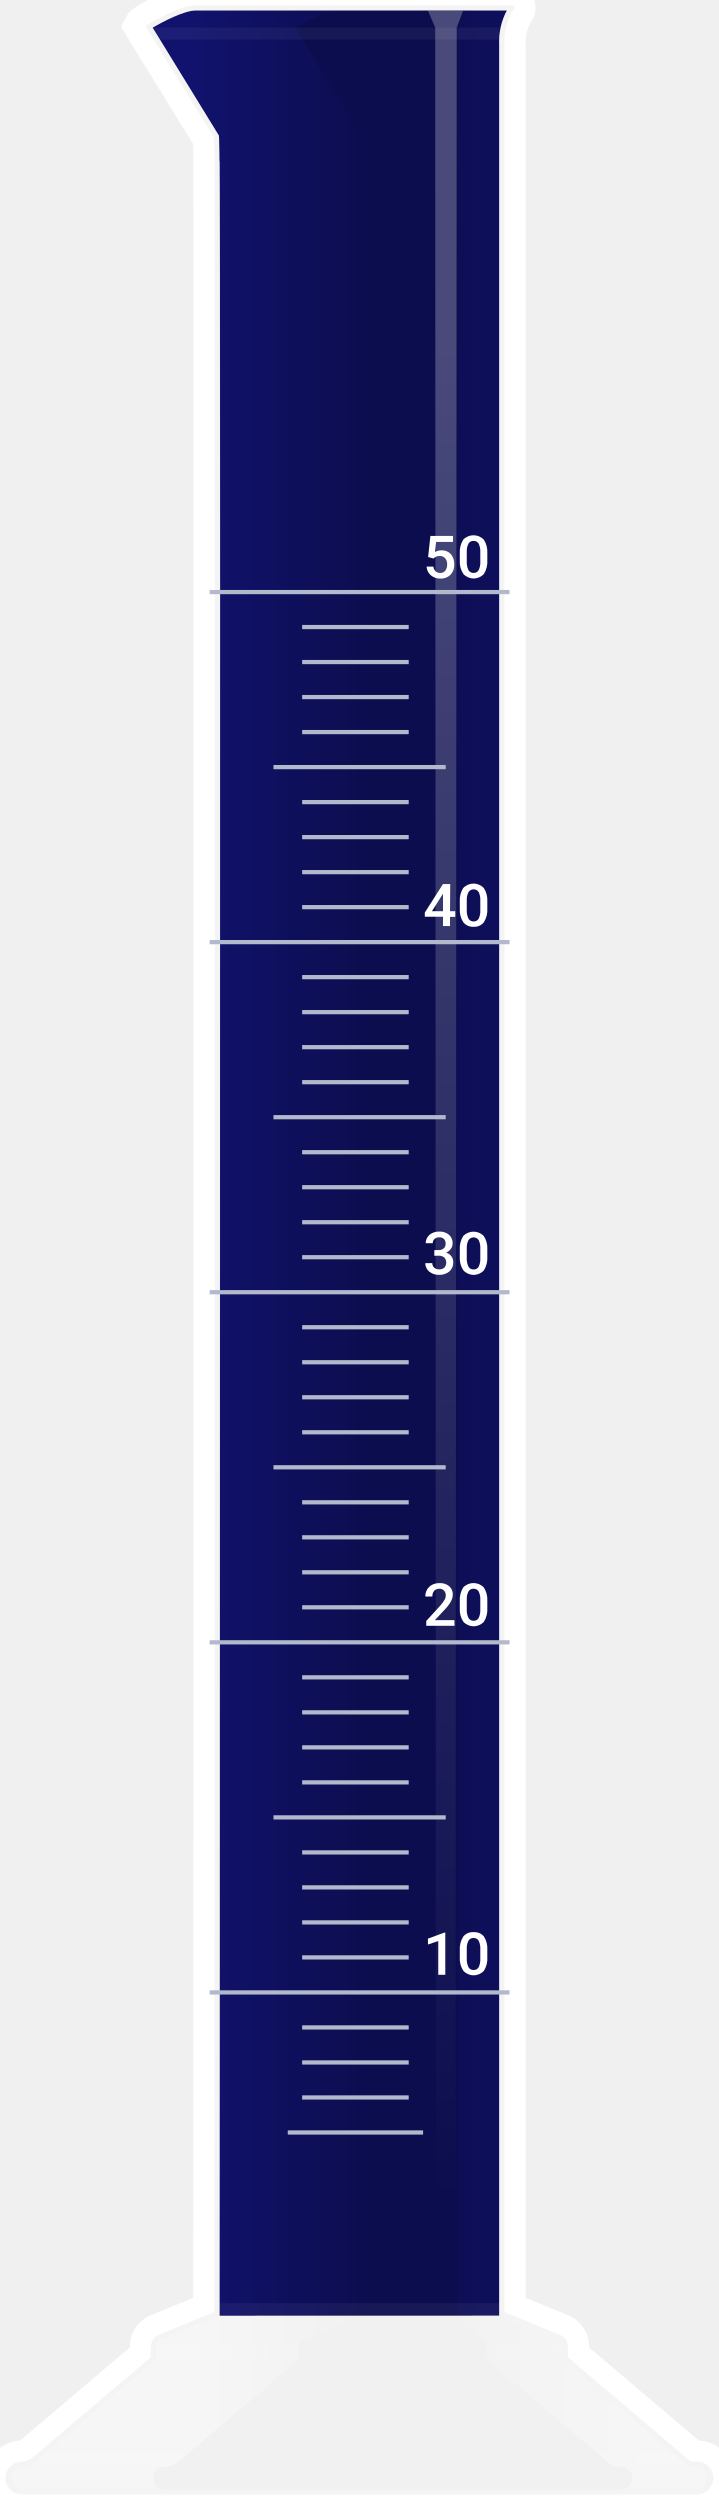
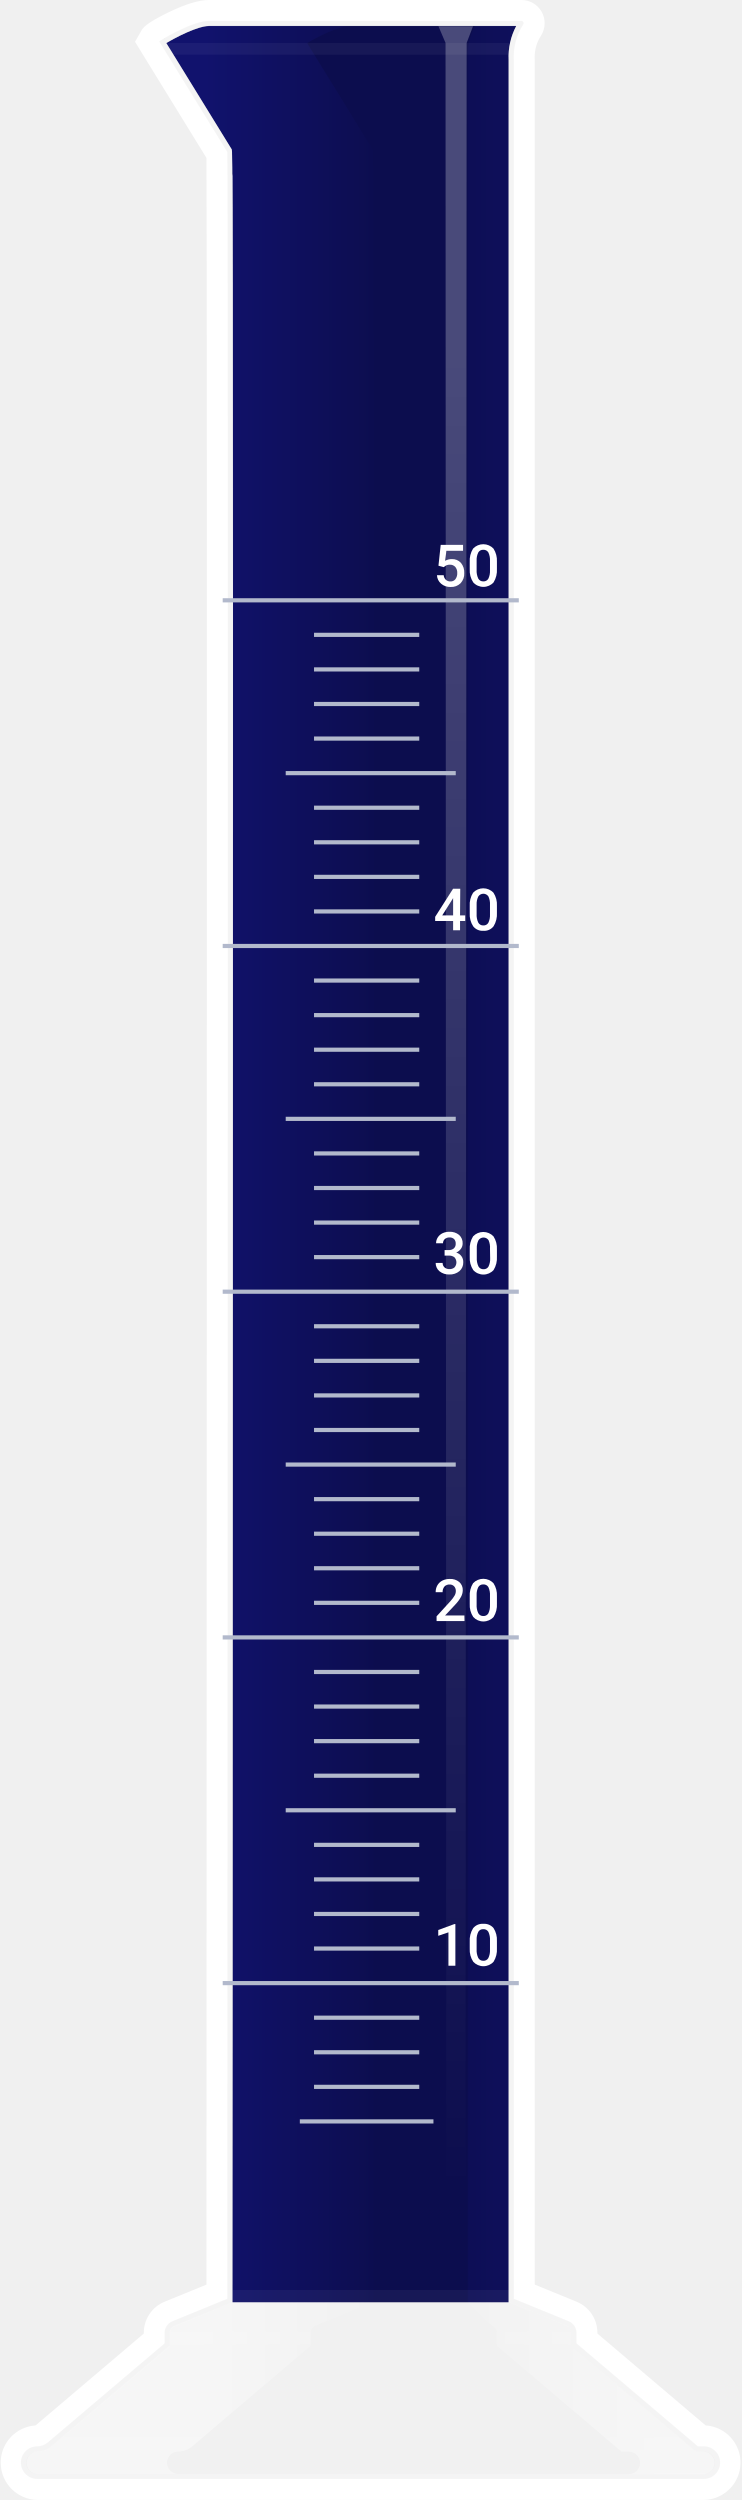
- <svg xmlns="http://www.w3.org/2000/svg" viewBox="0 0 169.96 591.19">
+ <svg xmlns="http://www.w3.org/2000/svg" viewBox="0 0 177.46 598.69">
  <defs>
-     <linearGradient id="Degradado_sin_nombre_30" x1="41.44" y1="295.59" x2="98" y2="295.59" gradientUnits="userSpaceOnUse">
+     <linearGradient id="Degradado_sin_nombre_30" x1="45.19" y1="299.34" x2="101.75" y2="299.34" gradientUnits="userSpaceOnUse">
      <stop offset="0.06" stop-color="#fff" />
      <stop offset="0.83" stop-color="#fff" stop-opacity="0" />
    </linearGradient>
-     <linearGradient id="Degradado_sin_nombre_8" x1="94.32" y1="295.59" x2="153.57" y2="295.59" gradientUnits="userSpaceOnUse">
+     <linearGradient id="Degradado_sin_nombre_8" x1="98.07" y1="299.34" x2="157.32" y2="299.34" gradientUnits="userSpaceOnUse">
      <stop offset="0" stop-color="#fff" stop-opacity="0" />
      <stop offset="1" stop-color="#fff" />
    </linearGradient>
-     <linearGradient id="Degradado_sin_nombre_31" x1="105.4" y1="81.01" x2="105.4" y2="537.25" gradientUnits="userSpaceOnUse">
+     <linearGradient id="Degradado_sin_nombre_31" x1="109.15" y1="84.76" x2="109.15" y2="541" gradientUnits="userSpaceOnUse">
      <stop offset="0" stop-color="#fff" stop-opacity="0.5" />
      <stop offset="0.96" stop-color="#fff" stop-opacity="0" />
    </linearGradient>
  </defs>
  <g style="isolation:isolate">
    <g id="probeta">
-       <path id="halo" d="M121.09,1.25a.56.56,0,0,1,.48.84L121,3a14.45,14.45,0,0,0-1.71,7.61V546.75l13.12,5.37a3,3,0,0,1,1.89,2.8v2.51l29.07,24.66h1.43a3.9,3.9,0,0,1,3.9,3.9v0a3.9,3.9,0,0,1-3.9,3.9H5.15a3.9,3.9,0,0,1-3.9-3.9v0a3.9,3.9,0,0,1,3.9-3.9,4,4,0,0,0,2.52-.92l28-23.74v-2.51a3,3,0,0,1,1.89-2.8l13.12-5.37s.3-513.62,0-514.11L34.38,6.18c-.06-.09,7.88-4.93,11.92-4.93h74.79m0-5H46.3c-2.48,0-5.63,1-9.62,2.91C31,1.92,30.47,2.93,30,3.74L28.59,6.29,30.12,8.8,45.69,34.1c.24,26.75,0,466.21,0,509.3l-10,4.09a8,8,0,0,0-5,7.43v.2l-25.92,22a8.93,8.93,0,0,0,.42,17.84H164.81a8.91,8.91,0,0,0,8.9-8.9,8.93,8.93,0,0,0-8.48-8.94l-25.92-22v-.2a8,8,0,0,0-5-7.43l-10-4.09V10.63a9.67,9.67,0,0,1,1-5l.56-.93a5.56,5.56,0,0,0-4.77-8.41Z" style="fill:#fff" />
-       <path id="liquido" d="M118.05,547.59v-537a15.85,15.85,0,0,1,1.82-8.13H46.3c-2.78,0-8.06,2.79-10.22,4.07L51.72,32c.28.46.38.62.3,257.9,0,128.47-.11,257.71-.11,257.71" style="fill:#000145" />
+       <path id="halo" d="M124.84,5a.56.56,0,0,1,.48.84l-.56.93a14.45,14.45,0,0,0-1.71,7.61V550.5l13.12,5.37a3,3,0,0,1,1.89,2.8v2.51l29.07,24.66h1.43a3.9,3.9,0,0,1,3.9,3.9v0a3.9,3.9,0,0,1-3.9,3.9H8.9a3.9,3.9,0,0,1-3.9-3.9v0a3.9,3.9,0,0,1,3.9-3.9,4,4,0,0,0,2.52-.92l28-23.74v-2.51a3,3,0,0,1,1.89-2.8l13.12-5.37s.3-513.62,0-514.11L38.13,9.93C38.07,9.84,46,5,50.05,5h74.79m0-5H50.05c-2.48,0-5.63,1-9.62,2.91-5.65,2.76-6.21,3.77-6.66,4.58L32.34,10l1.53,2.51,15.57,25.3c.24,26.75,0,466.21,0,509.3l-10,4.09a8,8,0,0,0-5,7.43v.2l-25.92,22a8.93,8.93,0,0,0,.42,17.84H168.56a8.93,8.93,0,0,0,.42-17.84l-25.92-22v-.2a8,8,0,0,0-5-7.43l-10-4.09V14.38a9.67,9.67,0,0,1,1-5l.56-.93A5.56,5.56,0,0,0,124.84,0Z" style="fill:#fff" />
+       <path id="liquido" d="M121.8,551.34v-537a15.85,15.85,0,0,1,1.82-8.13H50.05C47.27,6.25,42,9,39.83,10.32L55.47,35.73c.28.46.38.62.3,257.9,0,128.47-.11,257.71-.11,257.71" style="fill:#000145" />
      <g id="cuerpo">
-         <path id="contorno" d="M164.81,589.94H5.15a3.9,3.9,0,0,1-3.9-3.9v0a3.9,3.9,0,0,1,3.9-3.9h0a4,4,0,0,0,2.52-.92l28-23.74v-2.51a3,3,0,0,1,1.89-2.8l13.12-5.37s.3-513.62,0-514.11L34.38,6.18c-.06-.09,7.88-4.93,11.92-4.93h74.79a.56.56,0,0,1,.48.84L121,3a14.45,14.45,0,0,0-1.71,7.61V546.75l13.12,5.37a3,3,0,0,1,1.89,2.8v2.51l29.07,24.66h1.43a3.9,3.9,0,0,1,3.9,3.9v0A3.9,3.9,0,0,1,164.81,589.94Z" style="fill:none;stroke:#fff;stroke-miterlimit:10;stroke-width:2.5px;opacity:0.3" />
-         <path id="cuerpo-2" data-name="cuerpo" d="M36.08,6.57,51.72,32c.28.46.38.62.3,257.9,0,128.47-.11,256.87-.11,256.87v.84L38,553.28a1.77,1.77,0,0,0-1.11,1.64V558L8.48,582.12a5.14,5.14,0,0,1-3.33,1.22,2.68,2.68,0,0,0,0,5.35H164.81a2.68,2.68,0,0,0,0-5.35h-1.89L133.06,558v-3.09a1.77,1.77,0,0,0-1.11-1.64l-13.9-5.69v-537a15.85,15.85,0,0,1,1.82-8.13H46.3C43.52,2.5,38.24,5.29,36.08,6.57Z" style="fill:#fff;opacity:0.05" />
-         <path id="brillo1" d="M36.23,586a2.65,2.65,0,0,1,2.65-2.65,5.14,5.14,0,0,0,3.33-1.22L70.63,558v-3.09a1.77,1.77,0,0,1,1.11-1.64l13.9-5.69v-.84s.07-128.4.11-256.87c.08-257.28,0-257.44-.3-257.9L69.81,6.57C72,5.29,77.25,2.5,80,2.5H46.3c-2.78,0-8.06,2.79-10.22,4.07L51.72,32c.28.46.38.62.3,257.9,0,128.47-.11,256.87-.11,256.87v.84L38,553.28a1.77,1.77,0,0,0-1.11,1.64V558L8.48,582.12a5.14,5.14,0,0,1-3.33,1.22,2.68,2.68,0,0,0,0,5.35H38.88A2.67,2.67,0,0,1,36.23,586Z" style="mix-blend-mode:overlay;opacity:0.4;fill:url(#Degradado_sin_nombre_30)" />
-         <path id="brillo2" d="M164.81,583.34h-1.89L133.06,558v-3.09a1.77,1.77,0,0,0-1.11-1.64l-13.9-5.69v-537a15.85,15.85,0,0,1,1.82-8.13H110a15.93,15.93,0,0,0-1.81,8.13v537l5.9,5.69a1.76,1.76,0,0,1,1.1,1.64V558l29.86,25.33H147a2.68,2.68,0,0,1,0,5.35h17.83a2.68,2.68,0,0,0,0-5.35Z" style="mix-blend-mode:overlay;opacity:0.4;fill:url(#Degradado_sin_nombre_8)" />
-         <path id="brillo3" d="M157.1,586a2.66,2.66,0,0,0-2.64-2.7h-1.89L122.71,558v-3.09a1.76,1.76,0,0,0-1.1-1.64l-13.9-5.69L108,6.54l1.52-4h-8.3l1.7,4,.18,541.05-13.9,5.69a1.76,1.76,0,0,0-1.1,1.64V558L59.66,582.12a5.14,5.14,0,0,1-3.33,1.22,2.68,2.68,0,0,0,0,5.35h98.13A2.65,2.65,0,0,0,157.1,586Z" style="opacity:0.5;fill:url(#Degradado_sin_nombre_31)" />
-         <path id="brillo4" d="M118.16,9.34H37.69L36.2,6.54h82A10.53,10.53,0,0,0,118.16,9.34Z" style="fill:#fff;opacity:0.05" />
-         <rect id="brillo5" x="51.83" y="544.66" width="66.33" height="2.97" style="fill:#fff;opacity:0.05" />
-         <rect id="brillo6" x="36.9" y="554.68" width="96.16" height="2.97" style="fill:#fff;opacity:0.05" />
-         <polygon id="brillo7" points="158.99 580 11.26 580 7.38 582.97 162.49 582.97 158.99 580" style="fill:#fff;opacity:0.05" />
+         <path id="contorno" d="M168.56,593.69H8.9a3.9,3.9,0,0,1-3.9-3.9v0a3.9,3.9,0,0,1,3.9-3.9h0a4,4,0,0,0,2.52-.92l28-23.74v-2.51a3,3,0,0,1,1.89-2.8l13.12-5.37s.3-513.62,0-514.11L38.13,9.93C38.07,9.84,46,5,50.05,5h74.79a.56.56,0,0,1,.48.84l-.56.93a14.45,14.45,0,0,0-1.71,7.61V550.5l13.12,5.37a3,3,0,0,1,1.89,2.8v2.51l29.07,24.66h1.43a3.9,3.9,0,0,1,3.9,3.9v0A3.9,3.9,0,0,1,168.56,593.69Z" style="fill:none;stroke:#fff;stroke-miterlimit:10;stroke-width:2.5px;opacity:0.3" />
+         <path id="cuerpo-2" data-name="cuerpo" d="M39.83,10.32,55.47,35.73c.28.46.38.62.3,257.9,0,128.47-.11,256.87-.11,256.87v.84L41.76,557a1.77,1.77,0,0,0-1.11,1.64v3.09L12.23,585.87a5.14,5.14,0,0,1-3.33,1.22,2.68,2.68,0,0,0,0,5.35H168.56a2.68,2.68,0,0,0,0-5.35h-1.89l-29.86-25.33v-3.09A1.77,1.77,0,0,0,135.7,557l-13.9-5.69v-537a15.85,15.85,0,0,1,1.82-8.13H50.05C47.27,6.25,42,9,39.83,10.32Z" style="fill:#fff;opacity:0.05" />
+         <path id="brillo1" d="M40,589.74a2.65,2.65,0,0,1,2.65-2.65A5.14,5.14,0,0,0,46,585.87l28.42-24.11v-3.09A1.77,1.77,0,0,1,75.49,557l13.9-5.69v-.84s.07-128.4.11-256.87c.08-257.28,0-257.44-.3-257.9L73.56,10.32C75.72,9,81,6.25,83.78,6.25H50.05C47.27,6.25,42,9,39.83,10.32L55.47,35.73c.28.46.38.62.3,257.9,0,128.47-.11,256.87-.11,256.87v.84L41.76,557a1.77,1.77,0,0,0-1.11,1.64v3.09L12.23,585.87a5.14,5.14,0,0,1-3.33,1.22,2.68,2.68,0,0,0,0,5.35H42.63A2.67,2.67,0,0,1,40,589.74Z" style="mix-blend-mode:overlay;opacity:0.4;fill:url(#Degradado_sin_nombre_30)" />
+         <path id="brillo2" d="M168.56,587.09h-1.89l-29.86-25.33v-3.09A1.77,1.77,0,0,0,135.7,557l-13.9-5.69v-537a15.85,15.85,0,0,1,1.82-8.13h-9.84A15.93,15.93,0,0,0,112,14.38v537l5.9,5.69a1.76,1.76,0,0,1,1.1,1.64v3.09l29.86,25.33h1.89a2.68,2.68,0,0,1,0,5.35h17.83a2.68,2.68,0,0,0,0-5.35Z" style="mix-blend-mode:overlay;opacity:0.4;fill:url(#Degradado_sin_nombre_8)" />
+         <path id="brillo3" d="M160.85,589.79a2.66,2.66,0,0,0-2.64-2.7h-1.89l-29.86-25.33v-3.09a1.76,1.76,0,0,0-1.1-1.64l-13.9-5.69.29-541.05,1.52-4H105l1.7,4,.18,541.05L92.94,557a1.76,1.76,0,0,0-1.1,1.64v3.09L63.41,585.87a5.14,5.14,0,0,1-3.33,1.22,2.68,2.68,0,0,0,0,5.35h98.13A2.65,2.65,0,0,0,160.85,589.79Z" style="opacity:0.5;fill:url(#Degradado_sin_nombre_31)" />
+         <path id="brillo4" d="M121.91,13.09H41.44L40,10.29h82A10.53,10.53,0,0,0,121.91,13.09Z" style="fill:#fff;opacity:0.05" />
+         <rect id="brillo5" x="55.58" y="548.41" width="66.33" height="2.97" style="fill:#fff;opacity:0.05" />
+         <rect id="brillo6" x="40.65" y="558.43" width="96.16" height="2.97" style="fill:#fff;opacity:0.05" />
+         <polygon id="brillo7" points="162.74 583.75 15.01 583.75 11.13 586.72 166.24 586.72 162.74 583.75" style="fill:#fff;opacity:0.05" />
        <g id="escala">
-           <line x1="68.05" y1="504.28" x2="100.05" y2="504.28" style="fill:#fff;stroke:#b2b9cc;stroke-miterlimit:10" />
-           <line x1="71.45" y1="496" x2="96.65" y2="496" style="fill:#fff;stroke:#b2b9cc;stroke-miterlimit:10" />
-           <line x1="71.45" y1="487.72" x2="96.65" y2="487.72" style="fill:#fff;stroke:#b2b9cc;stroke-miterlimit:10" />
-           <line x1="71.45" y1="479.44" x2="96.65" y2="479.44" style="fill:#fff;stroke:#b2b9cc;stroke-miterlimit:10" />
-           <line x1="49.58" y1="471.16" x2="120.49" y2="471.16" style="fill:#fff;stroke:#b2b9cc;stroke-miterlimit:10" />
-           <line x1="71.45" y1="462.88" x2="96.65" y2="462.88" style="fill:#fff;stroke:#b2b9cc;stroke-miterlimit:10" />
-           <line x1="71.45" y1="454.6" x2="96.65" y2="454.6" style="fill:#fff;stroke:#b2b9cc;stroke-miterlimit:10" />
-           <line x1="71.45" y1="446.32" x2="96.65" y2="446.32" style="fill:#fff;stroke:#b2b9cc;stroke-miterlimit:10" />
-           <line x1="71.45" y1="438.05" x2="96.65" y2="438.05" style="fill:#fff;stroke:#b2b9cc;stroke-miterlimit:10" />
-           <line x1="71.45" y1="413.21" x2="96.65" y2="413.21" style="fill:#fff;stroke:#b2b9cc;stroke-miterlimit:10" />
-           <line x1="71.45" y1="404.93" x2="96.65" y2="404.93" style="fill:#fff;stroke:#b2b9cc;stroke-miterlimit:10" />
-           <line x1="71.45" y1="396.65" x2="96.65" y2="396.65" style="fill:#fff;stroke:#b2b9cc;stroke-miterlimit:10" />
-           <line x1="64.67" y1="429.77" x2="105.4" y2="429.77" style="fill:#fff;stroke:#b2b9cc;stroke-miterlimit:10" />
-           <line x1="71.45" y1="421.49" x2="96.65" y2="421.49" style="fill:#fff;stroke:#b2b9cc;stroke-miterlimit:10" />
-           <line x1="49.58" y1="388.37" x2="120.49" y2="388.37" style="fill:#fff;stroke:#b2b9cc;stroke-miterlimit:10" />
-           <line x1="71.45" y1="380.09" x2="96.65" y2="380.09" style="fill:#fff;stroke:#b2b9cc;stroke-miterlimit:10" />
-           <line x1="71.45" y1="371.81" x2="96.65" y2="371.81" style="fill:#fff;stroke:#b2b9cc;stroke-miterlimit:10" />
-           <line x1="71.45" y1="363.54" x2="96.65" y2="363.54" style="fill:#fff;stroke:#b2b9cc;stroke-miterlimit:10" />
-           <line x1="71.45" y1="355.26" x2="96.65" y2="355.26" style="fill:#fff;stroke:#b2b9cc;stroke-miterlimit:10" />
-           <line x1="71.45" y1="330.42" x2="96.65" y2="330.42" style="fill:#fff;stroke:#b2b9cc;stroke-miterlimit:10" />
-           <line x1="71.45" y1="322.14" x2="96.65" y2="322.14" style="fill:#fff;stroke:#b2b9cc;stroke-miterlimit:10" />
-           <line x1="71.45" y1="313.86" x2="96.65" y2="313.86" style="fill:#fff;stroke:#b2b9cc;stroke-miterlimit:10" />
-           <line x1="64.67" y1="346.98" x2="105.4" y2="346.98" style="fill:#fff;stroke:#b2b9cc;stroke-miterlimit:10" />
-           <line x1="71.45" y1="338.7" x2="96.65" y2="338.7" style="fill:#fff;stroke:#b2b9cc;stroke-miterlimit:10" />
-           <line x1="49.58" y1="305.58" x2="120.49" y2="305.58" style="fill:#fff;stroke:#b2b9cc;stroke-miterlimit:10" />
-           <line x1="71.45" y1="297.3" x2="96.65" y2="297.3" style="fill:#fff;stroke:#b2b9cc;stroke-miterlimit:10" />
-           <line x1="71.45" y1="289.03" x2="96.65" y2="289.03" style="fill:#fff;stroke:#b2b9cc;stroke-miterlimit:10" />
-           <line x1="71.45" y1="280.75" x2="96.65" y2="280.75" style="fill:#fff;stroke:#b2b9cc;stroke-miterlimit:10" />
-           <line x1="71.45" y1="272.47" x2="96.65" y2="272.47" style="fill:#fff;stroke:#b2b9cc;stroke-miterlimit:10" />
-           <line x1="71.45" y1="247.63" x2="96.65" y2="247.63" style="fill:#fff;stroke:#b2b9cc;stroke-miterlimit:10" />
-           <line x1="71.45" y1="239.35" x2="96.65" y2="239.35" style="fill:#fff;stroke:#b2b9cc;stroke-miterlimit:10" />
-           <line x1="71.45" y1="231.07" x2="96.65" y2="231.07" style="fill:#fff;stroke:#b2b9cc;stroke-miterlimit:10" />
-           <line x1="64.67" y1="264.19" x2="105.4" y2="264.19" style="fill:#fff;stroke:#b2b9cc;stroke-miterlimit:10" />
-           <line x1="71.45" y1="255.91" x2="96.65" y2="255.91" style="fill:#fff;stroke:#b2b9cc;stroke-miterlimit:10" />
-           <line x1="49.58" y1="222.79" x2="120.49" y2="222.79" style="fill:#fff;stroke:#b2b9cc;stroke-miterlimit:10" />
-           <line x1="71.45" y1="214.52" x2="96.65" y2="214.52" style="fill:#fff;stroke:#b2b9cc;stroke-miterlimit:10" />
-           <line x1="71.45" y1="206.24" x2="96.65" y2="206.24" style="fill:#fff;stroke:#b2b9cc;stroke-miterlimit:10" />
-           <line x1="71.45" y1="197.96" x2="96.65" y2="197.96" style="fill:#fff;stroke:#b2b9cc;stroke-miterlimit:10" />
-           <line x1="71.45" y1="189.68" x2="96.65" y2="189.68" style="fill:#fff;stroke:#b2b9cc;stroke-miterlimit:10" />
-           <line x1="71.45" y1="164.84" x2="96.65" y2="164.84" style="fill:#fff;stroke:#b2b9cc;stroke-miterlimit:10" />
-           <line x1="71.45" y1="156.56" x2="96.65" y2="156.56" style="fill:#fff;stroke:#b2b9cc;stroke-miterlimit:10" />
-           <line x1="71.45" y1="148.28" x2="96.65" y2="148.28" style="fill:#fff;stroke:#b2b9cc;stroke-miterlimit:10" />
-           <line x1="64.67" y1="181.4" x2="105.4" y2="181.4" style="fill:#fff;stroke:#b2b9cc;stroke-miterlimit:10" />
-           <line x1="71.45" y1="173.12" x2="96.65" y2="173.12" style="fill:#fff;stroke:#b2b9cc;stroke-miterlimit:10" />
-           <line x1="49.58" y1="140.01" x2="120.49" y2="140.01" style="fill:#fff;stroke:#b2b9cc;stroke-miterlimit:10" />
+           <line x1="71.8" y1="508.03" x2="103.8" y2="508.03" style="fill:#fff;stroke:#b2b9cc;stroke-miterlimit:10" />
+           <line x1="75.2" y1="499.75" x2="100.4" y2="499.75" style="fill:#fff;stroke:#b2b9cc;stroke-miterlimit:10" />
+           <line x1="75.2" y1="491.47" x2="100.4" y2="491.47" style="fill:#fff;stroke:#b2b9cc;stroke-miterlimit:10" />
+           <line x1="75.2" y1="483.19" x2="100.4" y2="483.19" style="fill:#fff;stroke:#b2b9cc;stroke-miterlimit:10" />
+           <line x1="53.33" y1="474.91" x2="124.24" y2="474.91" style="fill:#fff;stroke:#b2b9cc;stroke-miterlimit:10" />
+           <line x1="75.2" y1="466.63" x2="100.4" y2="466.63" style="fill:#fff;stroke:#b2b9cc;stroke-miterlimit:10" />
+           <line x1="75.2" y1="458.35" x2="100.4" y2="458.35" style="fill:#fff;stroke:#b2b9cc;stroke-miterlimit:10" />
+           <line x1="75.2" y1="450.07" x2="100.4" y2="450.07" style="fill:#fff;stroke:#b2b9cc;stroke-miterlimit:10" />
+           <line x1="75.2" y1="441.8" x2="100.4" y2="441.8" style="fill:#fff;stroke:#b2b9cc;stroke-miterlimit:10" />
+           <line x1="75.2" y1="416.96" x2="100.4" y2="416.96" style="fill:#fff;stroke:#b2b9cc;stroke-miterlimit:10" />
+           <line x1="75.2" y1="408.68" x2="100.4" y2="408.68" style="fill:#fff;stroke:#b2b9cc;stroke-miterlimit:10" />
+           <line x1="75.2" y1="400.4" x2="100.4" y2="400.4" style="fill:#fff;stroke:#b2b9cc;stroke-miterlimit:10" />
+           <line x1="68.42" y1="433.52" x2="109.14" y2="433.52" style="fill:#fff;stroke:#b2b9cc;stroke-miterlimit:10" />
+           <line x1="75.2" y1="425.24" x2="100.4" y2="425.24" style="fill:#fff;stroke:#b2b9cc;stroke-miterlimit:10" />
+           <line x1="53.33" y1="392.12" x2="124.24" y2="392.12" style="fill:#fff;stroke:#b2b9cc;stroke-miterlimit:10" />
+           <line x1="75.2" y1="383.84" x2="100.4" y2="383.84" style="fill:#fff;stroke:#b2b9cc;stroke-miterlimit:10" />
+           <line x1="75.2" y1="375.56" x2="100.4" y2="375.56" style="fill:#fff;stroke:#b2b9cc;stroke-miterlimit:10" />
+           <line x1="75.2" y1="367.29" x2="100.4" y2="367.29" style="fill:#fff;stroke:#b2b9cc;stroke-miterlimit:10" />
+           <line x1="75.2" y1="359.01" x2="100.4" y2="359.01" style="fill:#fff;stroke:#b2b9cc;stroke-miterlimit:10" />
+           <line x1="75.2" y1="334.17" x2="100.4" y2="334.17" style="fill:#fff;stroke:#b2b9cc;stroke-miterlimit:10" />
+           <line x1="75.2" y1="325.89" x2="100.4" y2="325.89" style="fill:#fff;stroke:#b2b9cc;stroke-miterlimit:10" />
+           <line x1="75.2" y1="317.61" x2="100.4" y2="317.61" style="fill:#fff;stroke:#b2b9cc;stroke-miterlimit:10" />
+           <line x1="68.42" y1="350.73" x2="109.14" y2="350.73" style="fill:#fff;stroke:#b2b9cc;stroke-miterlimit:10" />
+           <line x1="75.2" y1="342.45" x2="100.4" y2="342.45" style="fill:#fff;stroke:#b2b9cc;stroke-miterlimit:10" />
+           <line x1="53.33" y1="309.33" x2="124.24" y2="309.33" style="fill:#fff;stroke:#b2b9cc;stroke-miterlimit:10" />
+           <line x1="75.2" y1="301.05" x2="100.4" y2="301.05" style="fill:#fff;stroke:#b2b9cc;stroke-miterlimit:10" />
+           <line x1="75.2" y1="292.78" x2="100.4" y2="292.78" style="fill:#fff;stroke:#b2b9cc;stroke-miterlimit:10" />
+           <line x1="75.2" y1="284.5" x2="100.4" y2="284.5" style="fill:#fff;stroke:#b2b9cc;stroke-miterlimit:10" />
+           <line x1="75.2" y1="276.22" x2="100.4" y2="276.22" style="fill:#fff;stroke:#b2b9cc;stroke-miterlimit:10" />
+           <line x1="75.2" y1="251.38" x2="100.4" y2="251.38" style="fill:#fff;stroke:#b2b9cc;stroke-miterlimit:10" />
+           <line x1="75.2" y1="243.1" x2="100.4" y2="243.1" style="fill:#fff;stroke:#b2b9cc;stroke-miterlimit:10" />
+           <line x1="75.2" y1="234.82" x2="100.4" y2="234.82" style="fill:#fff;stroke:#b2b9cc;stroke-miterlimit:10" />
+           <line x1="68.42" y1="267.94" x2="109.14" y2="267.94" style="fill:#fff;stroke:#b2b9cc;stroke-miterlimit:10" />
+           <line x1="75.2" y1="259.66" x2="100.4" y2="259.66" style="fill:#fff;stroke:#b2b9cc;stroke-miterlimit:10" />
+           <line x1="53.33" y1="226.54" x2="124.24" y2="226.54" style="fill:#fff;stroke:#b2b9cc;stroke-miterlimit:10" />
+           <line x1="75.2" y1="218.27" x2="100.4" y2="218.27" style="fill:#fff;stroke:#b2b9cc;stroke-miterlimit:10" />
+           <line x1="75.2" y1="209.99" x2="100.4" y2="209.99" style="fill:#fff;stroke:#b2b9cc;stroke-miterlimit:10" />
+           <line x1="75.2" y1="201.71" x2="100.4" y2="201.71" style="fill:#fff;stroke:#b2b9cc;stroke-miterlimit:10" />
+           <line x1="75.2" y1="193.43" x2="100.4" y2="193.43" style="fill:#fff;stroke:#b2b9cc;stroke-miterlimit:10" />
+           <line x1="75.2" y1="168.59" x2="100.4" y2="168.59" style="fill:#fff;stroke:#b2b9cc;stroke-miterlimit:10" />
+           <line x1="75.2" y1="160.31" x2="100.4" y2="160.31" style="fill:#fff;stroke:#b2b9cc;stroke-miterlimit:10" />
+           <line x1="75.2" y1="152.03" x2="100.4" y2="152.03" style="fill:#fff;stroke:#b2b9cc;stroke-miterlimit:10" />
+           <line x1="68.42" y1="185.15" x2="109.14" y2="185.15" style="fill:#fff;stroke:#b2b9cc;stroke-miterlimit:10" />
+           <line x1="75.2" y1="176.87" x2="100.4" y2="176.87" style="fill:#fff;stroke:#b2b9cc;stroke-miterlimit:10" />
+           <line x1="53.33" y1="143.76" x2="124.24" y2="143.76" style="fill:#fff;stroke:#b2b9cc;stroke-miterlimit:10" />
          <g id="_50" data-name="50">
-             <path d="M101.24,131.73l.54-5h5.35v1.43h-4l-.27,2.38a3.12,3.12,0,0,1,1.56-.4,2.79,2.79,0,0,1,2.21.91,3.59,3.59,0,0,1,.79,2.45,3.3,3.3,0,0,1-.88,2.42,3.18,3.18,0,0,1-2.4.9,3.32,3.32,0,0,1-2.26-.78,2.85,2.85,0,0,1-1-2.05h1.61a1.76,1.76,0,0,0,.52,1.11,1.57,1.57,0,0,0,1.11.39,1.4,1.4,0,0,0,1.19-.55,2.32,2.32,0,0,0,.43-1.49,2.13,2.13,0,0,0-.47-1.44,1.67,1.67,0,0,0-1.3-.53,2.18,2.18,0,0,0-.77.12,2.14,2.14,0,0,0-.68.47Z" style="fill:#fff" />
-             <path d="M115.24,132.48a5.49,5.49,0,0,1-.8,3.24,3.29,3.29,0,0,1-4.87,0,5.15,5.15,0,0,1-.84-3.15v-1.72a5.4,5.4,0,0,1,.8-3.22,3.36,3.36,0,0,1,4.89,0,5.23,5.23,0,0,1,.82,3.14Zm-1.66-1.86a4.3,4.3,0,0,0-.38-2.06,1.32,1.32,0,0,0-1.22-.65,1.3,1.3,0,0,0-1.19.62,3.9,3.9,0,0,0-.41,1.93v2.26a4.34,4.34,0,0,0,.39,2.08,1.32,1.32,0,0,0,1.23.68,1.29,1.29,0,0,0,1.18-.63,4.08,4.08,0,0,0,.4-2Z" style="fill:#fff" />
+             <path d="M105,135.48l.54-5h5.35v1.43h-4l-.27,2.38a3.12,3.12,0,0,1,1.56-.4,2.79,2.79,0,0,1,2.21.91,3.59,3.59,0,0,1,.79,2.45,3.3,3.3,0,0,1-.88,2.42,3.18,3.18,0,0,1-2.4.9,3.32,3.32,0,0,1-2.26-.78,2.81,2.81,0,0,1-1-2.05h1.61a1.76,1.76,0,0,0,.52,1.11,1.57,1.57,0,0,0,1.11.39,1.4,1.4,0,0,0,1.19-.55,2.32,2.32,0,0,0,.43-1.49,2.13,2.13,0,0,0-.47-1.44,1.67,1.67,0,0,0-1.3-.53,2.18,2.18,0,0,0-.77.12,2.14,2.14,0,0,0-.68.47Z" style="fill:#fff" />
+             <path d="M119,136.23a5.49,5.49,0,0,1-.8,3.24,3.29,3.29,0,0,1-4.87,0,5.15,5.15,0,0,1-.84-3.15v-1.72a5.4,5.4,0,0,1,.8-3.22,3.36,3.36,0,0,1,4.89,0,5.23,5.23,0,0,1,.82,3.14Zm-1.66-1.86a4.3,4.3,0,0,0-.38-2.06,1.32,1.32,0,0,0-1.22-.65,1.3,1.3,0,0,0-1.19.62,3.9,3.9,0,0,0-.41,1.93v2.26a4.34,4.34,0,0,0,.39,2.08,1.32,1.32,0,0,0,1.23.68,1.29,1.29,0,0,0,1.18-.63,4.08,4.08,0,0,0,.4-2Z" style="fill:#fff" />
          </g>
          <g id="_40" data-name="40">
-             <path d="M106.42,215.47h1.23v1.34h-1.23V219h-1.66v-2.21h-4.3l0-1,4.29-6.73h1.72Zm-4.27,0h2.61v-4.15l-.13.22Z" style="fill:#fff" />
-             <path d="M115.24,214.83a5.49,5.49,0,0,1-.8,3.24,2.83,2.83,0,0,1-2.44,1.09,2.88,2.88,0,0,1-2.43-1.06,5.15,5.15,0,0,1-.84-3.15v-1.73a5.34,5.34,0,0,1,.8-3.21,3.34,3.34,0,0,1,4.89,0,5.2,5.2,0,0,1,.82,3.13ZM113.58,213a4.26,4.26,0,0,0-.38-2.05,1.45,1.45,0,0,0-2.41,0,3.93,3.93,0,0,0-.41,1.93v2.26a4.34,4.34,0,0,0,.39,2.08,1.32,1.32,0,0,0,1.23.68,1.29,1.29,0,0,0,1.18-.63,4.08,4.08,0,0,0,.4-2Z" style="fill:#fff" />
+             <path d="M110.17,219.22h1.23v1.34h-1.23v2.21h-1.66v-2.21h-4.3l0-1,4.29-6.73h1.72Zm-4.27,0h2.61v-4.15l-.13.22Z" style="fill:#fff" />
+             <path d="M119,218.58a5.49,5.49,0,0,1-.8,3.24,2.83,2.83,0,0,1-2.44,1.09,2.88,2.88,0,0,1-2.43-1.06,5.15,5.15,0,0,1-.84-3.15V217a5.34,5.34,0,0,1,.8-3.21,3.34,3.34,0,0,1,4.89,0,5.18,5.18,0,0,1,.82,3.13Zm-1.66-1.86a4.26,4.26,0,0,0-.38-2.05,1.45,1.45,0,0,0-2.41,0,3.93,3.93,0,0,0-.41,1.93v2.26a4.34,4.34,0,0,0,.39,2.08,1.32,1.32,0,0,0,1.23.68,1.29,1.29,0,0,0,1.18-.63,4.08,4.08,0,0,0,.4-2Z" style="fill:#fff" />
          </g>
          <g id="_30" data-name="30">
-             <path d="M102.72,295.61h1a1.76,1.76,0,0,0,1.21-.39,1.42,1.42,0,0,0,.45-1.13A1.53,1.53,0,0,0,105,293a1.48,1.48,0,0,0-1.14-.4,1.57,1.57,0,0,0-1.1.39,1.28,1.28,0,0,0-.43,1h-1.66a2.47,2.47,0,0,1,.41-1.4,2.71,2.71,0,0,1,1.13-1,3.78,3.78,0,0,1,1.63-.35,3.43,3.43,0,0,1,2.34.75,2.61,2.61,0,0,1,.85,2.08,2.12,2.12,0,0,1-.42,1.26,2.76,2.76,0,0,1-1.11.89,2.31,2.31,0,0,1,1.68,2.32,2.68,2.68,0,0,1-.92,2.13,3.58,3.58,0,0,1-2.42.8,3.54,3.54,0,0,1-2.35-.77,2.53,2.53,0,0,1-.92-2h1.66a1.37,1.37,0,0,0,.45,1.07,1.66,1.66,0,0,0,1.18.41,1.75,1.75,0,0,0,1.22-.41,1.83,1.83,0,0,0,0-2.4,2,2,0,0,0-1.38-.42h-1Z" style="fill:#fff" />
-             <path d="M115.24,297.16a5.49,5.49,0,0,1-.8,3.24,3.29,3.29,0,0,1-4.87,0,5.12,5.12,0,0,1-.84-3.15v-1.72a5.4,5.4,0,0,1,.8-3.22,3.36,3.36,0,0,1,4.89,0,5.23,5.23,0,0,1,.82,3.14Zm-1.66-1.86a4.26,4.26,0,0,0-.38-2.05,1.45,1.45,0,0,0-2.41,0,3.9,3.9,0,0,0-.41,1.93v2.26a4.34,4.34,0,0,0,.39,2.08,1.32,1.32,0,0,0,1.23.68,1.29,1.29,0,0,0,1.18-.63,4.08,4.08,0,0,0,.4-2Z" style="fill:#fff" />
+             <path d="M106.47,299.36h1a1.76,1.76,0,0,0,1.21-.39,1.42,1.42,0,0,0,.45-1.13,1.53,1.53,0,0,0-.37-1.1,1.48,1.48,0,0,0-1.14-.4,1.57,1.57,0,0,0-1.1.39,1.28,1.28,0,0,0-.43,1h-1.66a2.47,2.47,0,0,1,.41-1.4,2.71,2.71,0,0,1,1.13-1,3.78,3.78,0,0,1,1.63-.35,3.43,3.43,0,0,1,2.34.75,2.61,2.61,0,0,1,.85,2.08,2.12,2.12,0,0,1-.42,1.26,2.76,2.76,0,0,1-1.11.89,2.31,2.31,0,0,1,1.68,2.32,2.68,2.68,0,0,1-.92,2.13,3.58,3.58,0,0,1-2.42.8,3.54,3.54,0,0,1-2.35-.77,2.53,2.53,0,0,1-.92-2H106a1.4,1.4,0,0,0,.44,1.07,1.7,1.7,0,0,0,1.19.41,1.75,1.75,0,0,0,1.22-.41,1.83,1.83,0,0,0,0-2.4,2,2,0,0,0-1.38-.42h-1Z" style="fill:#fff" />
+             <path d="M119,300.91a5.49,5.49,0,0,1-.8,3.24,3.29,3.29,0,0,1-4.87,0,5.12,5.12,0,0,1-.84-3.15V299.3a5.4,5.4,0,0,1,.8-3.22,3.36,3.36,0,0,1,4.89,0,5.23,5.23,0,0,1,.82,3.14Zm-1.66-1.86A4.26,4.26,0,0,0,117,297a1.45,1.45,0,0,0-2.41,0,3.9,3.9,0,0,0-.41,1.93v2.26a4.34,4.34,0,0,0,.39,2.08,1.32,1.32,0,0,0,1.23.68,1.29,1.29,0,0,0,1.18-.63,4.08,4.08,0,0,0,.4-2Z" style="fill:#fff" />
          </g>
          <g id="_20" data-name="20">
-             <path d="M107.49,384.46H100.8v-1.14l3.31-3.62a8.49,8.49,0,0,0,1-1.34,2.14,2.14,0,0,0,.3-1.07,1.61,1.61,0,0,0-.4-1.15,1.41,1.41,0,0,0-1.08-.44,1.61,1.61,0,0,0-1.25.49,2,2,0,0,0-.44,1.35h-1.66a3.22,3.22,0,0,1,.41-1.64,2.92,2.92,0,0,1,1.18-1.13,3.8,3.8,0,0,1,1.78-.4,3.32,3.32,0,0,1,2.28.73,2.5,2.5,0,0,1,.84,2,3.39,3.39,0,0,1-.42,1.56,8.88,8.88,0,0,1-1.38,1.86l-2.43,2.6h4.62Z" style="fill:#fff" />
-             <path d="M115.24,380.27a5.43,5.43,0,0,1-.8,3.23,3.3,3.3,0,0,1-4.87,0,5.15,5.15,0,0,1-.84-3.15v-1.72a5.4,5.4,0,0,1,.8-3.22,3.36,3.36,0,0,1,4.89,0,5.2,5.2,0,0,1,.82,3.13Zm-1.66-1.86a4.3,4.3,0,0,0-.38-2.06,1.32,1.32,0,0,0-1.22-.65,1.3,1.3,0,0,0-1.19.62,3.9,3.9,0,0,0-.41,1.93v2.26a4.26,4.26,0,0,0,.39,2.07,1.31,1.31,0,0,0,1.23.69,1.29,1.29,0,0,0,1.18-.63,4.14,4.14,0,0,0,.4-2Z" style="fill:#fff" />
+             <path d="M111.24,388.21h-6.69v-1.14l3.31-3.62a8.49,8.49,0,0,0,1-1.34,2.14,2.14,0,0,0,.3-1.07,1.61,1.61,0,0,0-.4-1.15,1.41,1.41,0,0,0-1.08-.44,1.61,1.61,0,0,0-1.25.49,2,2,0,0,0-.44,1.35h-1.66a3.22,3.22,0,0,1,.41-1.64,2.92,2.92,0,0,1,1.18-1.13,3.8,3.8,0,0,1,1.78-.4,3.32,3.32,0,0,1,2.28.73,2.5,2.5,0,0,1,.84,2,3.39,3.39,0,0,1-.42,1.56,8.88,8.88,0,0,1-1.38,1.86l-2.43,2.6h4.62Z" style="fill:#fff" />
+             <path d="M119,384a5.43,5.43,0,0,1-.8,3.23,3.3,3.3,0,0,1-4.87,0,5.15,5.15,0,0,1-.84-3.15v-1.72a5.4,5.4,0,0,1,.8-3.22,3.36,3.36,0,0,1,4.89,0,5.2,5.2,0,0,1,.82,3.13Zm-1.66-1.86a4.3,4.3,0,0,0-.38-2.06,1.32,1.32,0,0,0-1.22-.65,1.3,1.3,0,0,0-1.19.62,3.9,3.9,0,0,0-.41,1.93v2.26a4.26,4.26,0,0,0,.39,2.07,1.31,1.31,0,0,0,1.23.69,1.29,1.29,0,0,0,1.18-.63,4.14,4.14,0,0,0,.4-2Z" style="fill:#fff" />
          </g>
          <g id="_10" data-name="10">
-             <path d="M105.3,467h-1.66v-8l-2.44.83v-1.39l3.88-1.43h.22Z" style="fill:#fff" />
-             <path d="M115.24,462.81a5.43,5.43,0,0,1-.8,3.23,3.3,3.3,0,0,1-4.87,0,5.15,5.15,0,0,1-.84-3.15V461.2a5.4,5.4,0,0,1,.8-3.22,2.85,2.85,0,0,1,2.45-1.07,2.91,2.91,0,0,1,2.44,1,5.2,5.2,0,0,1,.82,3.13ZM113.58,461a4.3,4.3,0,0,0-.38-2.06,1.32,1.32,0,0,0-1.22-.65,1.3,1.3,0,0,0-1.19.62,3.9,3.9,0,0,0-.41,1.93v2.26a4.26,4.26,0,0,0,.39,2.07,1.31,1.31,0,0,0,1.23.69,1.29,1.29,0,0,0,1.18-.63,4.14,4.14,0,0,0,.4-2Z" style="fill:#fff" />
+             <path d="M109.05,470.75h-1.66v-8l-2.44.83v-1.39l3.88-1.43h.22Z" style="fill:#fff" />
+             <path d="M119,466.56a5.43,5.43,0,0,1-.8,3.23,3.3,3.3,0,0,1-4.87,0,5.15,5.15,0,0,1-.84-3.15V465a5.4,5.4,0,0,1,.8-3.22,2.85,2.85,0,0,1,2.45-1.07,2.91,2.91,0,0,1,2.44,1,5.2,5.2,0,0,1,.82,3.13Zm-1.66-1.86a4.3,4.3,0,0,0-.38-2.06,1.32,1.32,0,0,0-1.22-.65,1.3,1.3,0,0,0-1.19.62,3.9,3.9,0,0,0-.41,1.93v2.26a4.26,4.26,0,0,0,.39,2.07,1.31,1.31,0,0,0,1.23.69,1.28,1.28,0,0,0,1.18-.64,4.06,4.06,0,0,0,.4-2Z" style="fill:#fff" />
          </g>
        </g>
      </g>
    </g>
  </g>
</svg>
